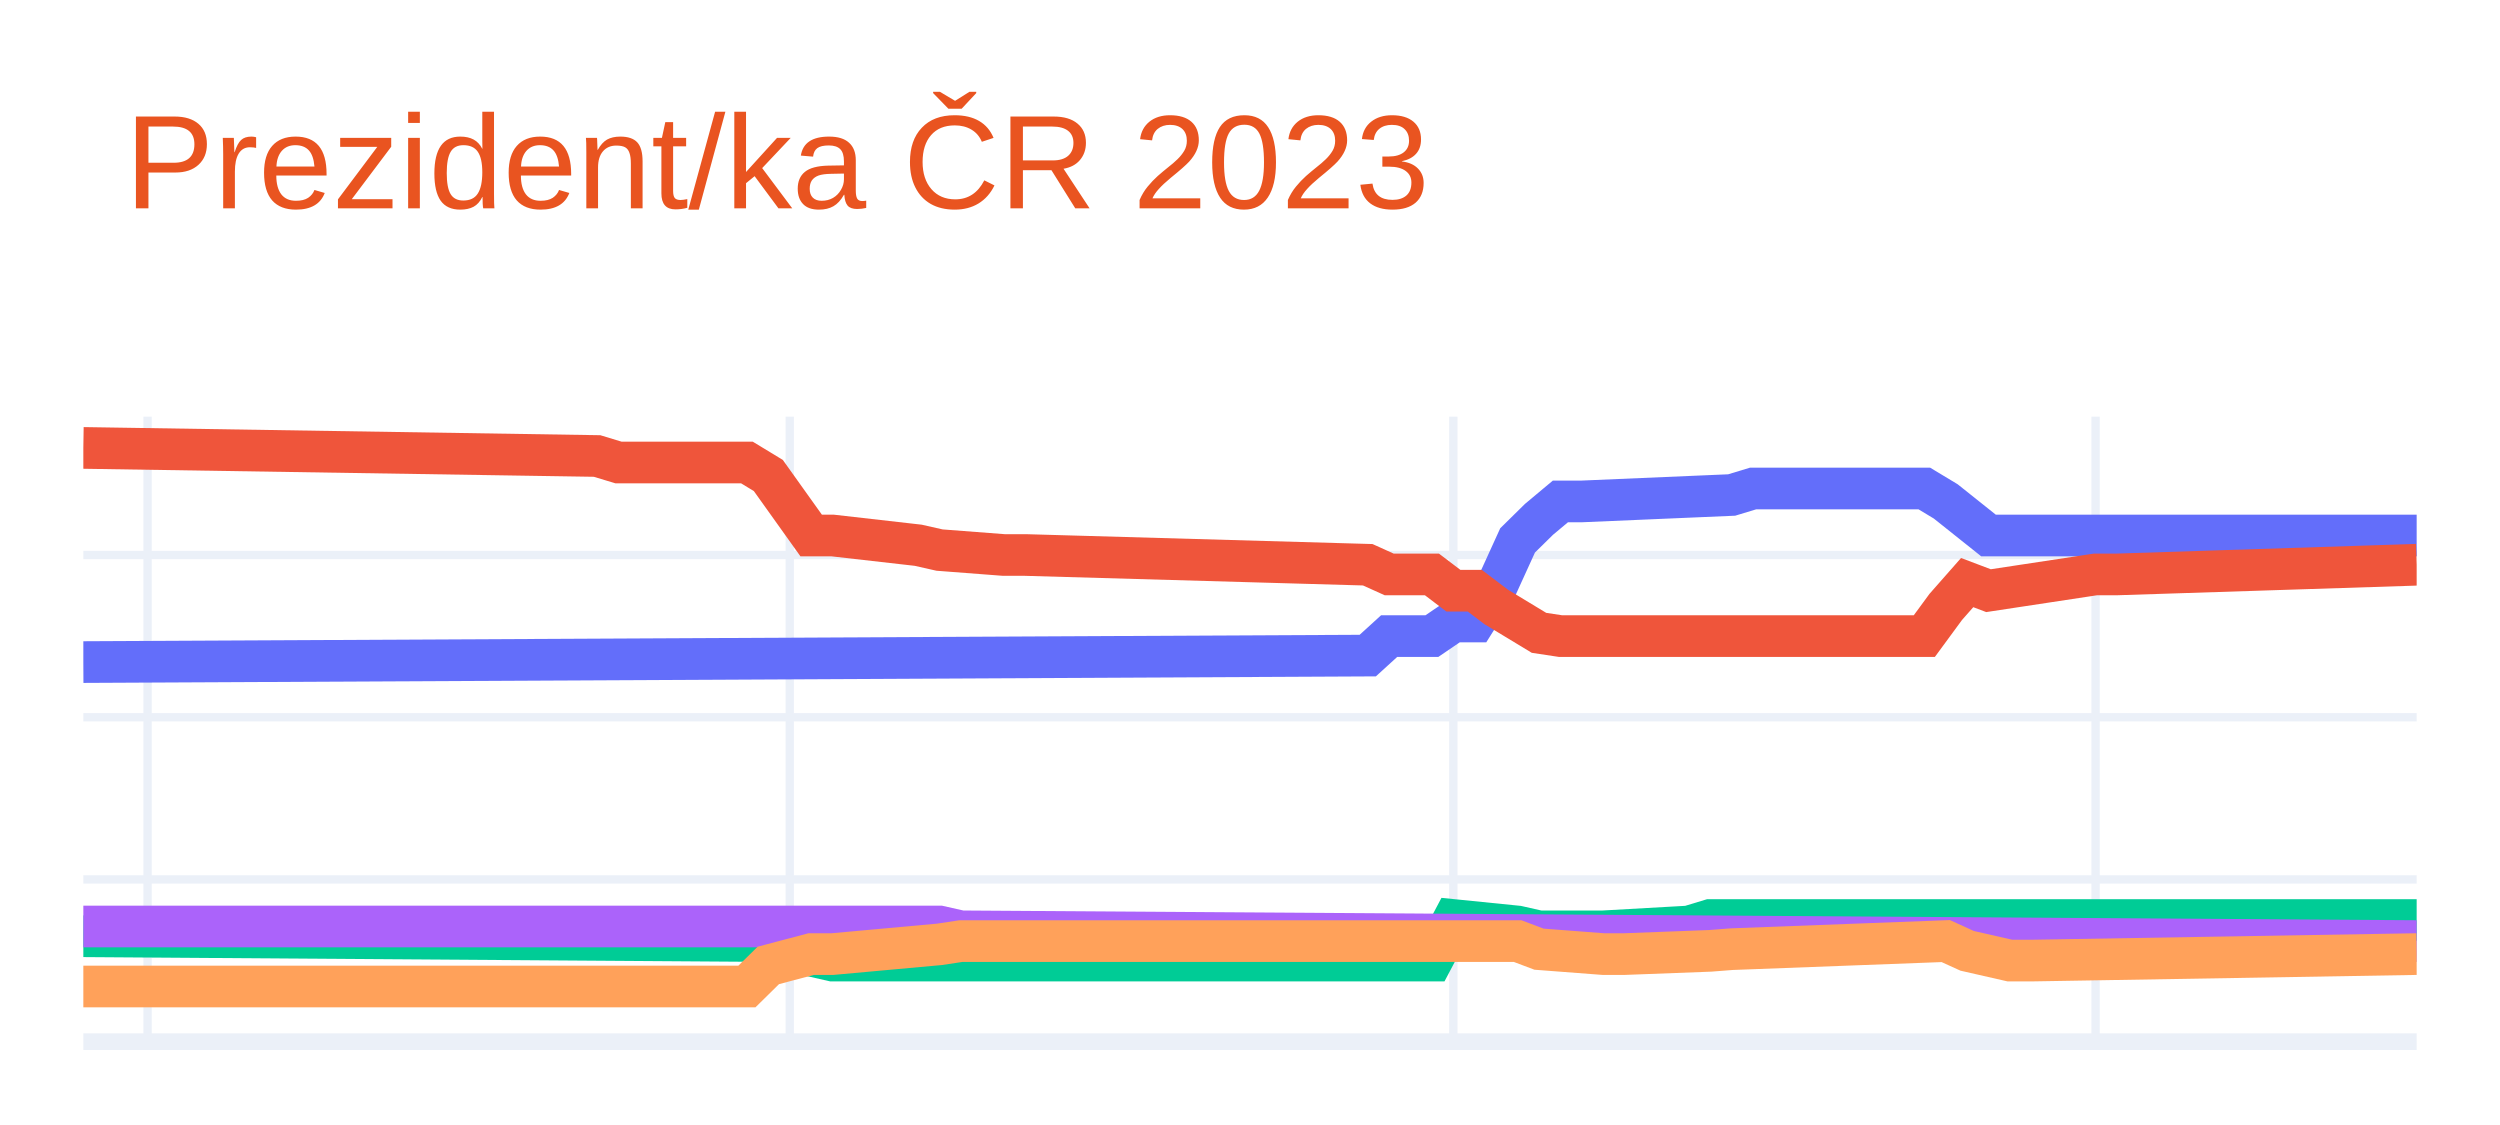
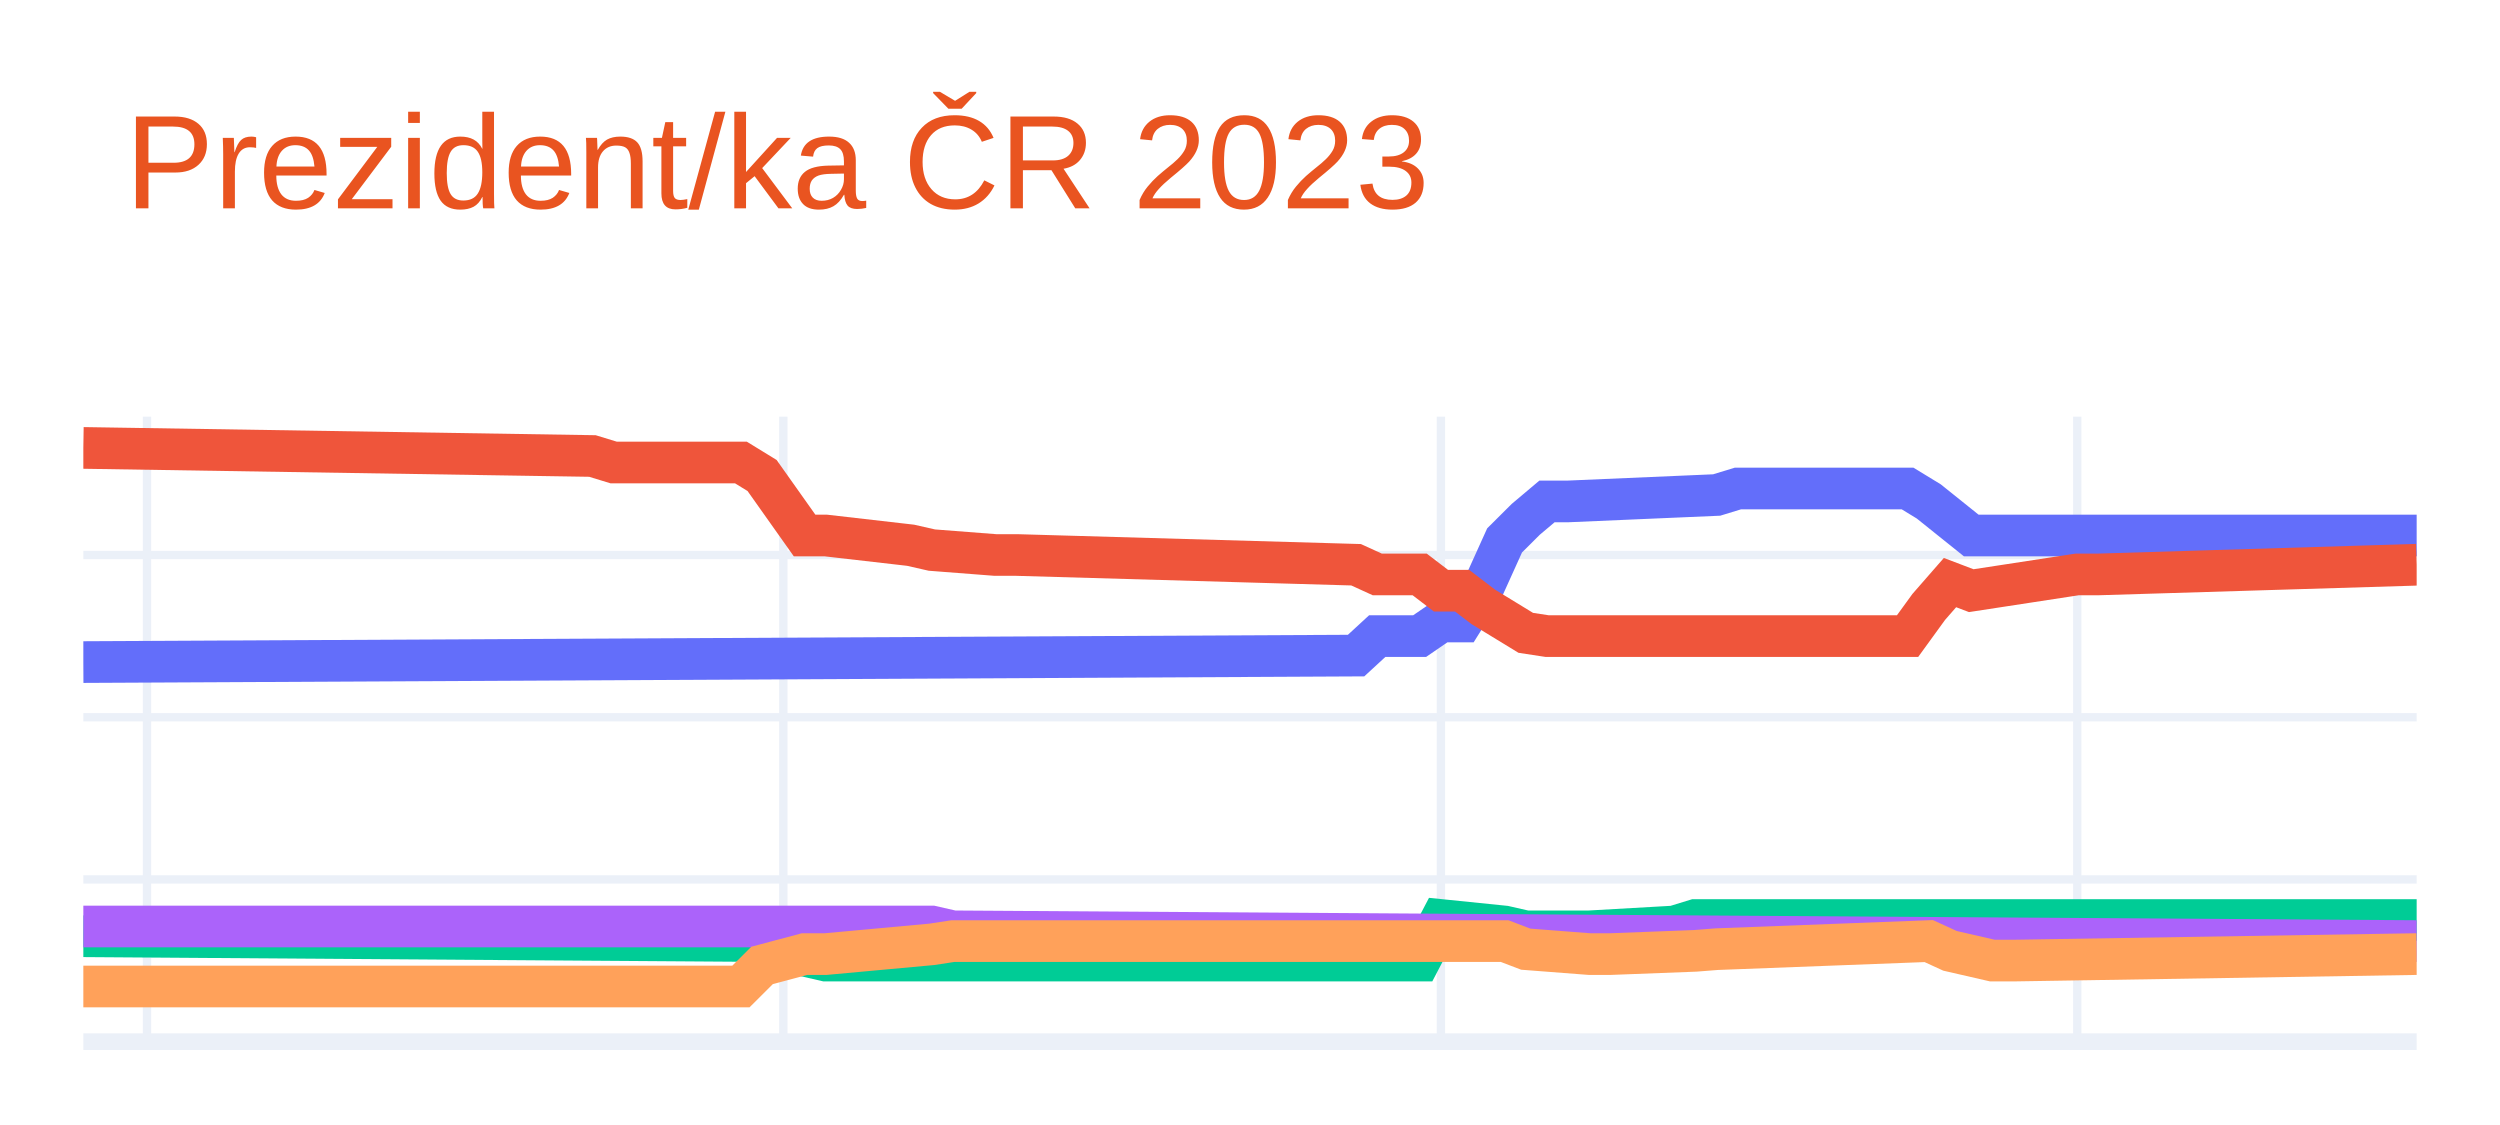
<svg xmlns="http://www.w3.org/2000/svg" class="main-svg" width="300" height="135" style="" viewBox="0 0 300 135">
  <rect x="0" y="0" width="300" height="135" style="fill: rgb(255, 255, 255); fill-opacity: 1;" />
-   <defs id="defs-c08631">
+   <defs id="defs-c4ff56">
    <g class="clips">
-       <clipPath id="clipc08631xyplot" class="plotclip">
+       <clipPath id="clipc4ff56xyplot" class="plotclip">
        <rect width="280" height="75" />
      </clipPath>
-       <clipPath class="axesclip" id="clipc08631x">
+       <clipPath class="axesclip" id="clipc4ff56x">
        <rect x="10" y="0" width="280" height="135" />
      </clipPath>
-       <clipPath class="axesclip" id="clipc08631y">
+       <clipPath class="axesclip" id="clipc4ff56y">
        <rect x="0" y="50" width="300" height="75" />
      </clipPath>
-       <clipPath class="axesclip" id="clipc08631xy">
+       <clipPath class="axesclip" id="clipc4ff56xy">
        <rect x="10" y="50" width="280" height="75" />
      </clipPath>
    </g>
    <g class="gradients" />
    <g class="patterns" />
  </defs>
  <g class="bglayer" />
  <g class="layer-below">
    <g class="imagelayer" />
    <g class="shapelayer" />
  </g>
  <g class="cartesianlayer">
    <g class="subplot xy">
      <g class="layer-subplot">
        <g class="shapelayer" />
        <g class="imagelayer" />
      </g>
      <g class="minor-gridlayer">
        <g class="x" />
        <g class="y" />
      </g>
      <g class="gridlayer">
        <g class="x">
-           <path class="xgrid crisp" transform="translate(17.71,0)" d="M0,50v75" style="stroke: rgb(235, 240, 248); stroke-opacity: 1; stroke-width: 1px;" />
-           <path class="xgrid crisp" transform="translate(94.77,0)" d="M0,50v75" style="stroke: rgb(235, 240, 248); stroke-opacity: 1; stroke-width: 1px;" />
-           <path class="xgrid crisp" transform="translate(174.4,0)" d="M0,50v75" style="stroke: rgb(235, 240, 248); stroke-opacity: 1; stroke-width: 1px;" />
-           <path class="xgrid crisp" transform="translate(251.47,0)" d="M0,50v75" style="stroke: rgb(235, 240, 248); stroke-opacity: 1; stroke-width: 1px;" />
+           <path class="xgrid crisp" transform="translate(17.64,0)" d="M0,50v75" style="stroke: rgb(235, 240, 248); stroke-opacity: 1; stroke-width: 1px;" />
+           <path class="xgrid crisp" transform="translate(94,0)" d="M0,50v75" style="stroke: rgb(235, 240, 248); stroke-opacity: 1; stroke-width: 1px;" />
+           <path class="xgrid crisp" transform="translate(172.91,0)" d="M0,50v75" style="stroke: rgb(235, 240, 248); stroke-opacity: 1; stroke-width: 1px;" />
+           <path class="xgrid crisp" transform="translate(249.27,0)" d="M0,50v75" style="stroke: rgb(235, 240, 248); stroke-opacity: 1; stroke-width: 1px;" />
        </g>
        <g class="y">
          <path class="ygrid crisp" transform="translate(0,105.53)" d="M10,0h280" style="stroke: rgb(235, 240, 248); stroke-opacity: 1; stroke-width: 1px;" />
          <path class="ygrid crisp" transform="translate(0,86.07)" d="M10,0h280" style="stroke: rgb(235, 240, 248); stroke-opacity: 1; stroke-width: 1px;" />
          <path class="ygrid crisp" transform="translate(0,66.6)" d="M10,0h280" style="stroke: rgb(235, 240, 248); stroke-opacity: 1; stroke-width: 1px;" />
        </g>
      </g>
      <g class="zerolinelayer">
        <path class="yzl zl crisp" transform="translate(0,125)" d="M10,0h280" style="stroke: rgb(235, 240, 248); stroke-opacity: 1; stroke-width: 2px;" />
      </g>
      <path class="xlines-below" />
      <path class="ylines-below" />
      <g class="overlines-below" />
      <g class="xaxislayer-below" />
      <g class="yaxislayer-below" />
      <g class="overaxes-below" />
-       <g class="plot" transform="translate(10,50)" clip-path="url(#clipc08631xyplot)">
+       <g class="plot" transform="translate(10,50)" clip-path="url(#clipc4ff56xyplot)">
        <g class="scatterlayer mlayer">
-           <g class="trace scatter tracea7aa1f" style="stroke-miterlimit: 2; opacity: 1;">
+           <g class="trace scatter trace7eb23c" style="stroke-miterlimit: 2; opacity: 1;">
            <g class="fills" />
            <g class="errorbars" />
            <g class="lines">
-               <path class="js-line" d="M0,29.45L154.13,28.67L156.7,26.33L161.83,26.33L164.4,24.58L166.97,24.58L169.54,20.49L172.11,14.85L174.68,12.32L177.25,10.17L179.82,10.17L197.8,9.4L200.37,8.62L220.92,8.62L223.49,10.17L228.62,14.26L231.19,14.26L280,14.26" style="vector-effect: non-scaling-stroke; fill: none; stroke: rgb(99, 110, 250); stroke-opacity: 1; stroke-width: 5px; opacity: 1;" />
+               <path class="js-line" d="M0,29.45L152.73,28.67L155.27,26.33L160.36,26.33L162.91,24.58L165.45,24.58L168,20.49L170.55,14.85L173.09,12.32L175.64,10.17L178.18,10.17L196,9.4L198.55,8.62L218.91,8.62L221.45,10.17L226.55,14.26L229.09,14.26L280,14.26" style="vector-effect: non-scaling-stroke; fill: none; stroke: rgb(99, 110, 250); stroke-opacity: 1; stroke-width: 5px; opacity: 1;" />
            </g>
            <g class="points" />
            <g class="text" />
          </g>
-           <g class="trace scatter trace24054b" style="stroke-miterlimit: 2; opacity: 1;">
+           <g class="trace scatter trace14e6fd" style="stroke-miterlimit: 2; opacity: 1;">
            <g class="fills" />
            <g class="errorbars" />
            <g class="lines">
-               <path class="js-line" d="M0,3.75L61.65,4.72L64.22,5.5L79.63,5.5L82.2,7.06L87.34,14.26L89.91,14.26L100.18,15.43L102.75,16.01L110.46,16.6L113.03,16.6L154.13,17.77L156.7,18.93L161.83,18.93L164.4,20.88L166.97,20.88L169.54,22.83L174.68,25.94L177.25,26.33L220.92,26.33L223.49,22.83L226.06,19.91L228.62,20.88L241.47,18.93L244.04,18.93L280,17.77" style="vector-effect: non-scaling-stroke; fill: none; stroke: rgb(239, 85, 59); stroke-opacity: 1; stroke-width: 5px; opacity: 1;" />
+               <path class="js-line" d="M0,3.75L61.09,4.72L63.64,5.5L78.91,5.5L81.45,7.06L86.55,14.26L89.09,14.26L99.27,15.43L101.82,16.01L109.45,16.6L112,16.6L152.73,17.77L155.27,18.93L160.36,18.93L162.91,20.88L165.45,20.88L168,22.83L173.09,25.94L175.64,26.33L218.91,26.33L221.45,22.83L224,19.91L226.55,20.88L239.27,18.93L241.82,18.93L280,17.77" style="vector-effect: non-scaling-stroke; fill: none; stroke: rgb(239, 85, 59); stroke-opacity: 1; stroke-width: 5px; opacity: 1;" />
            </g>
            <g class="points" />
            <g class="text" />
          </g>
-           <g class="trace scatter trace9e0f46" style="stroke-miterlimit: 2; opacity: 1;">
+           <g class="trace scatter trace9213b4" style="stroke-miterlimit: 2; opacity: 1;">
            <g class="fills" />
            <g class="errorbars" />
            <g class="lines">
-               <path class="js-line" d="M0,62.35L82.2,62.93L84.77,64.1L89.91,65.27L92.48,65.27L161.83,65.27L164.4,60.4L172.11,61.18L174.68,61.76L179.82,61.76L182.39,61.76L192.66,61.18L195.23,60.4L280,60.4" style="vector-effect: non-scaling-stroke; fill: none; stroke: rgb(0, 204, 150); stroke-opacity: 1; stroke-width: 5px; opacity: 1;" />
+               <path class="js-line" d="M0,62.35L81.45,62.93L84,64.1L89.09,65.27L91.64,65.27L160.36,65.27L162.91,60.4L170.55,61.18L173.09,61.76L178.18,61.76L180.73,61.76L190.91,61.18L193.45,60.4L280,60.4" style="vector-effect: non-scaling-stroke; fill: none; stroke: rgb(0, 204, 150); stroke-opacity: 1; stroke-width: 5px; opacity: 1;" />
            </g>
            <g class="points" />
            <g class="text" />
          </g>
-           <g class="trace scatter trace82b973" style="stroke-miterlimit: 2; opacity: 1;">
+           <g class="trace scatter trace14447f" style="stroke-miterlimit: 2; opacity: 1;">
            <g class="fills" />
            <g class="errorbars" />
            <g class="lines">
-               <path class="js-line" d="M0,61.18L102.75,61.18L105.32,61.76L280,62.93" style="vector-effect: non-scaling-stroke; fill: none; stroke: rgb(171, 99, 250); stroke-opacity: 1; stroke-width: 5px; opacity: 1;" />
+               <path class="js-line" d="M0,61.18L101.82,61.18L104.36,61.76L280,62.93" style="vector-effect: non-scaling-stroke; fill: none; stroke: rgb(171, 99, 250); stroke-opacity: 1; stroke-width: 5px; opacity: 1;" />
            </g>
            <g class="points" />
            <g class="text" />
          </g>
-           <g class="trace scatter tracec5942f" style="stroke-miterlimit: 2; opacity: 1;">
+           <g class="trace scatter trace5416b3" style="stroke-miterlimit: 2; opacity: 1;">
            <g class="fills" />
            <g class="errorbars" />
            <g class="lines">
-               <path class="js-line" d="M0,68.38L79.63,68.38L82.2,65.85L87.34,64.49L89.91,64.49L102.75,63.32L105.32,62.93L172.11,62.93L174.68,63.9L182.39,64.49L184.95,64.49L195.23,64.1L197.8,63.9L223.49,62.93L226.06,64.1L231.19,65.27L233.76,65.27L280,64.49" style="vector-effect: non-scaling-stroke; fill: none; stroke: rgb(255, 161, 90); stroke-opacity: 1; stroke-width: 5px; opacity: 1;" />
+               <path class="js-line" d="M0,68.38L78.91,68.38L81.45,65.85L86.55,64.49L89.09,64.49L101.82,63.32L104.36,62.93L170.55,62.93L173.09,63.9L180.73,64.49L183.27,64.49L193.45,64.1L196,63.9L221.45,62.93L224,64.1L229.09,65.27L231.64,65.27L280,64.49" style="vector-effect: non-scaling-stroke; fill: none; stroke: rgb(255, 161, 90); stroke-opacity: 1; stroke-width: 5px; opacity: 1;" />
            </g>
            <g class="points" />
            <g class="text" />
          </g>
        </g>
      </g>
      <g class="overplot" />
      <path class="xlines-above crisp" d="M0,0" style="fill: none;" />
      <path class="ylines-above crisp" d="M0,0" style="fill: none;" />
      <g class="overlines-above" />
      <g class="xaxislayer-above" />
      <g class="yaxislayer-above" />
      <g class="overaxes-above" />
    </g>
  </g>
  <g class="polarlayer" />
  <g class="smithlayer" />
  <g class="ternarylayer" />
  <g class="geolayer" />
  <g class="funnelarealayer" />
  <g class="pielayer" />
  <g class="iciclelayer" />
  <g class="treemaplayer" />
  <g class="sunburstlayer" />
  <g class="glimages" />
-   <defs id="topdefs-c08631">
+   <defs id="topdefs-c4ff56">
    <g class="clips" />
  </defs>
  <g class="layer-above">
    <g class="imagelayer" />
    <g class="shapelayer" />
  </g>
  <g class="infolayer">
    <g class="g-gtitle">
      <text class="gtitle" x="15" y="25" text-anchor="start" dy="0em" style="font-family: Ubuntu, verdana, arial, sans-serif; font-size: 16px; fill: rgb(233, 84, 32); opacity: 1; font-weight: normal; white-space: pre;">Prezident/ka ČR 2023</text>
    </g>
    <g class="g-xtitle" />
    <g class="g-ytitle" />
  </g>
</svg>
